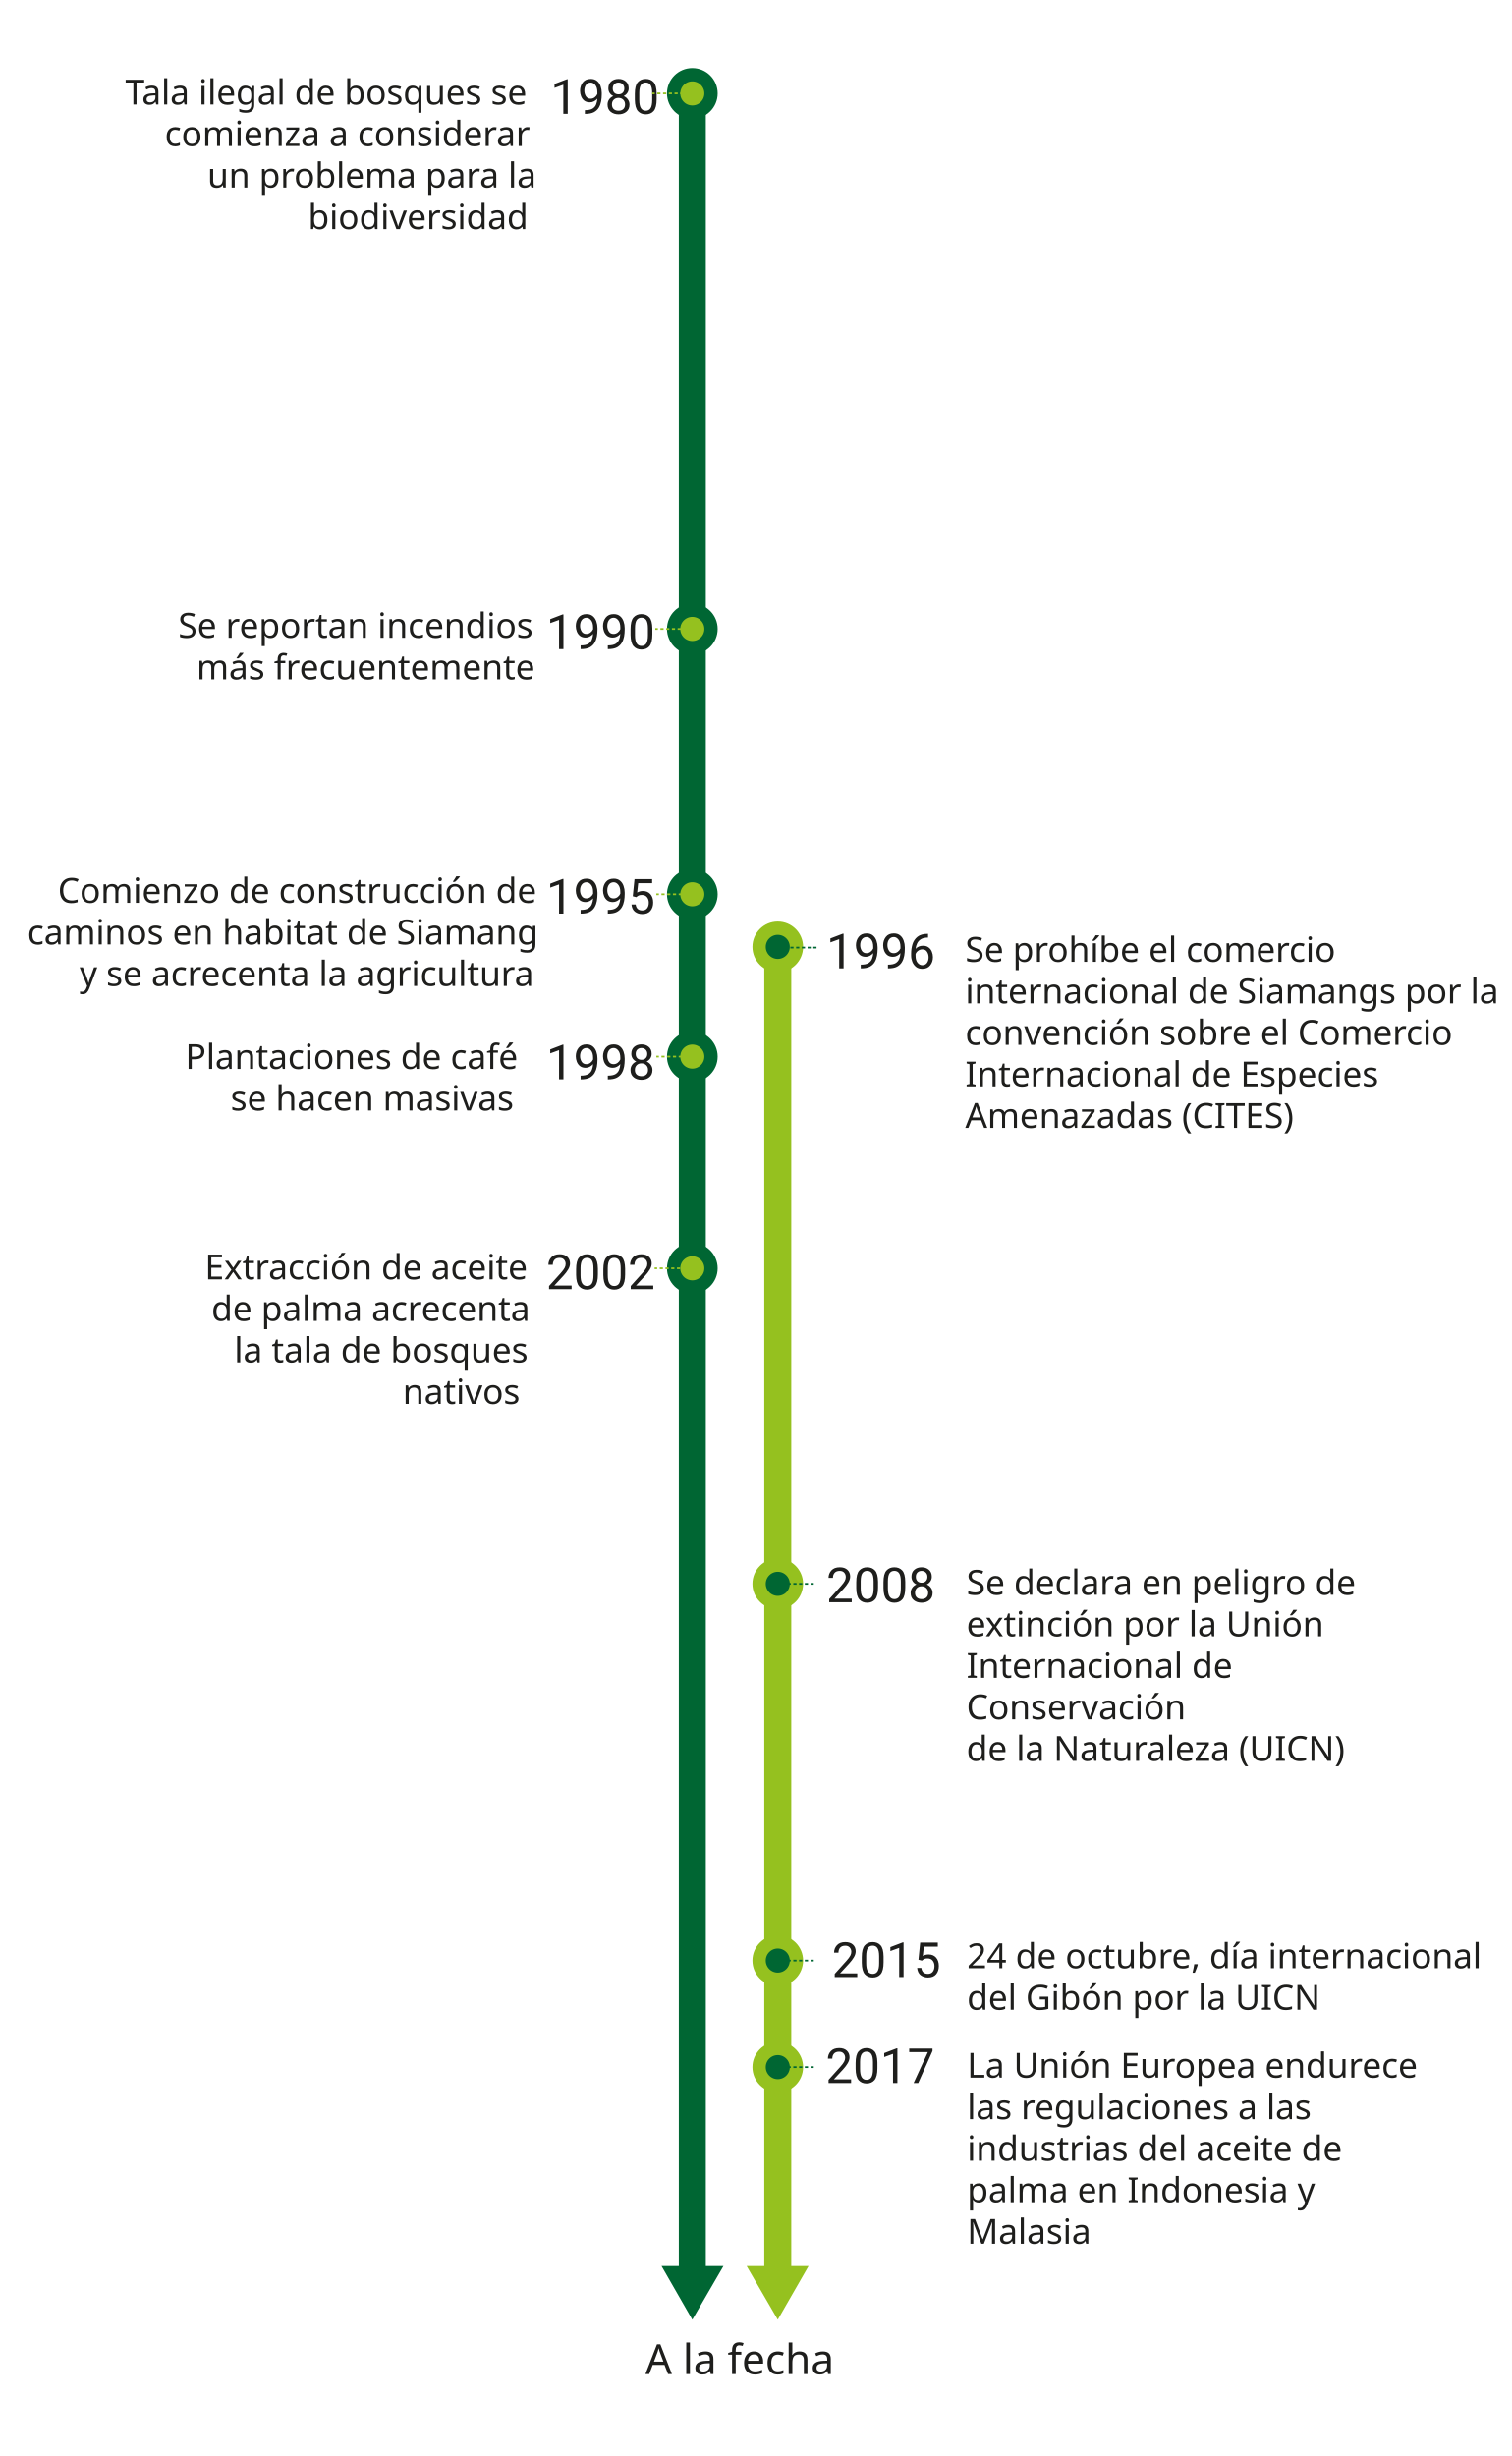
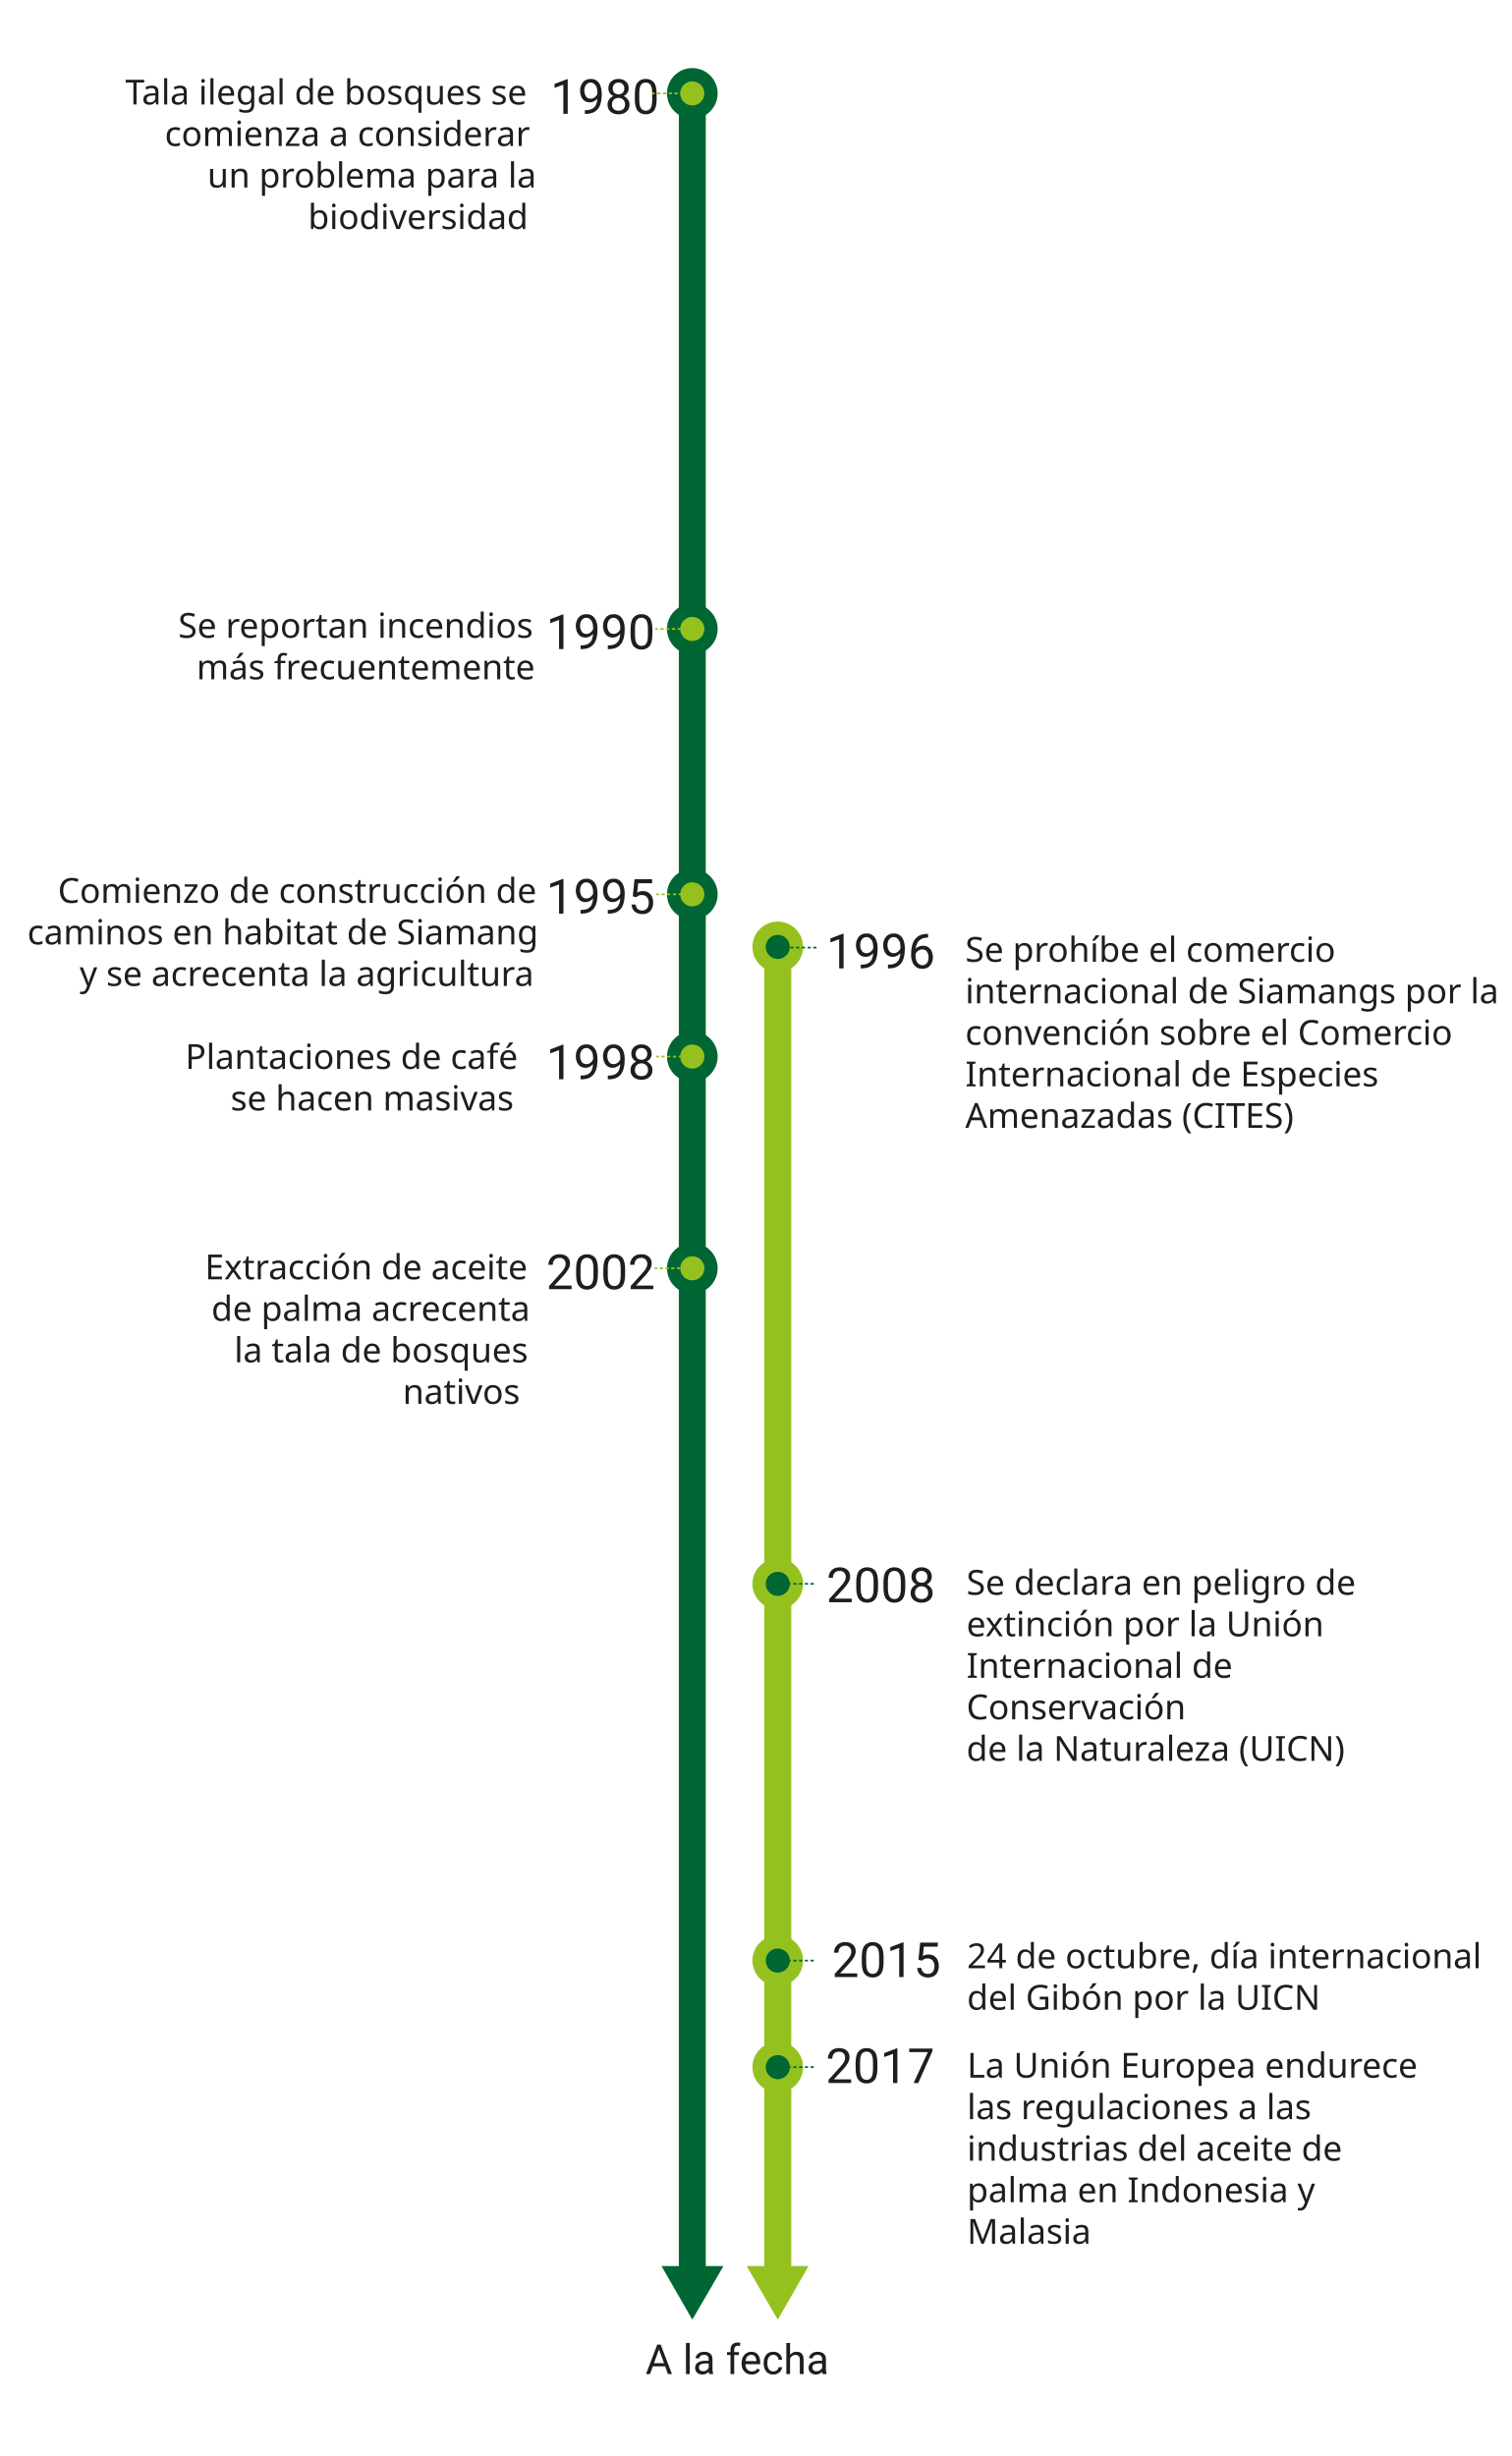
<svg xmlns="http://www.w3.org/2000/svg" version="1.1" x="0px" y="0px" viewBox="0 0 436.8 709.9" style="enable-background:new 0 0 436.8 709.9;" xml:space="preserve">
  <style type="text/css">
	.st0{fill:#1E1E1C;}
	.st1{font-family:'Roboto-Regular', sans-serif;}
	.st2{font-size:10px;}
	.st3{fill:none;}
	.st4{font-family:'Roboto', sans-serif;}
	.st5{font-size:14px;}
	.st6{font-size:12px;}
	.st7{fill:none;stroke:#95C11F;stroke-width:7.8;stroke-miterlimit:10;}
	.st8{fill:#95C11F;}
	.st9{fill:none;stroke:#006633;stroke-width:7.8;stroke-miterlimit:10;}
	.st10{fill:#006633;}
	.st11{fill:#95C11F;stroke:#006633;stroke-width:3.846;stroke-miterlimit:10;}
	.st12{fill:#006633;stroke:#95C11F;stroke-width:3.846;stroke-miterlimit:10;}
	.st13{fill:none;stroke:#006633;stroke-width:0.5;stroke-miterlimit:10;stroke-dasharray:0.922,0.738;}
	.st14{fill:none;stroke:#95C11F;stroke-width:0.5;stroke-miterlimit:10;stroke-dasharray:0.922,0.738;}
</style>
  <g id="textos">
    <g id="Tala_ilegal_de_bosques_se_comienza_a_considerar_un_problema_para_la_biodiversidad">
      <text transform="matrix(1 0 0 1 36.2274 30.1971)">
        <tspan x="0" y="0" class="st0 st1 st2">Tala ilegal de bosques se</tspan>
        <tspan x="11.4" y="12" class="st0 st1 st2">comienza a considerar</tspan>
        <tspan x="23.7" y="24" class="st0 st1 st2">un problema para la</tspan>
        <tspan x="52.8" y="36" class="st0 st1 st2">biodiversidad</tspan>
      </text>
    </g>
    <g>
      <text transform="matrix(1 0 0 1 51.5055 184.353)">
        <tspan x="0" y="0" class="st0 st1 st2">Se reportan incendios</tspan>
        <tspan x="5.3" y="12" class="st0 st1 st2">más frecuentemente</tspan>
      </text>
    </g>
    <g>
      <rect x="5.4" y="252.4" class="st3" width="144.3" height="64.7" />
      <text transform="matrix(1 0 0 1 16.7117 260.9743)">
        <tspan x="0" y="0" class="st0 st1 st2">Comienzo de construcción de </tspan>
        <tspan x="-8.8" y="12" class="st0 st1 st2">caminos en habitat de Siamang </tspan>
        <tspan x="6.3" y="24" class="st0 st1 st2">y se acrecenta la agricultura</tspan>
      </text>
    </g>
    <g>
      <text transform="matrix(1 0 0 1 53.5391 308.9668)">
        <tspan x="0" y="0" class="st0 st1 st2">Plantaciones de café</tspan>
        <tspan x="13.1" y="12" class="st0 st1 st2">se hacen masivas</tspan>
      </text>
    </g>
    <g>
      <rect x="18.3" y="361.2" class="st3" width="131.2" height="62.4" />
      <text transform="matrix(1 0 0 1 59.2007 369.7841)">
        <tspan x="0" y="0" class="st0 st1 st2">Extracción de aceite </tspan>
        <tspan x="1.9" y="12" class="st0 st1 st2">de palma acrecenta </tspan>
        <tspan x="8.5" y="24" class="st0 st1 st2">la tala de bosques </tspan>
        <tspan x="57.2" y="36" class="st0 st1 st2">nativos</tspan>
      </text>
    </g>
    <g>
      <rect x="279" y="269.5" class="st3" width="157.9" height="66.4" />
      <text transform="matrix(1 0 0 1 278.9825 278.0096)">
        <tspan x="0" y="0" class="st0 st1 st2">Se prohíbe el comercio </tspan>
        <tspan x="0" y="12" class="st0 st1 st2">internacional de Siamangs por la </tspan>
        <tspan x="0" y="24" class="st0 st1 st2">convención sobre el Comercio </tspan>
        <tspan x="0" y="36" class="st0 st1 st2">Internacional de Especies </tspan>
        <tspan x="0" y="48" class="st0 st1 st2">Amenazadas (CITES)</tspan>
      </text>
    </g>
    <g>
      <rect x="279.3" y="452.4" class="st3" width="133.7" height="63.4" />
      <text transform="matrix(1 0 0 1 279.3333 460.9677)">
        <tspan x="0" y="0" class="st0 st1 st2">Se declara en peligro de </tspan>
        <tspan x="0" y="12" class="st0 st1 st2">extinción por la Unión </tspan>
        <tspan x="0" y="24" class="st0 st1 st2">Internacional de </tspan>
        <tspan x="0" y="36" class="st0 st1 st2">Conservación</tspan>
        <tspan x="0" y="48" class="st0 st1 st2">de la Naturaleza (UICN)</tspan>
      </text>
    </g>
    <g>
      <rect x="279.5" y="560.4" class="st3" width="145.4" height="57.5" />
      <text transform="matrix(1 0 0 1 279.4844 568.9102)">
        <tspan x="0" y="0" class="st0 st1 st2">24 de octubre, día internacional </tspan>
        <tspan x="0" y="12" class="st0 st1 st2">del Gibón por la UICN</tspan>
      </text>
    </g>
    <g>
      <rect x="279.5" y="592" class="st3" width="133" height="81.8" />
      <text transform="matrix(1 0 0 1 279.5137 600.5416)">
        <tspan x="0" y="0" class="st0 st1 st2">La Unión Europea endurece </tspan>
        <tspan x="0" y="12" class="st0 st1 st2">las regulaciones a las </tspan>
        <tspan x="0" y="24" class="st0 st1 st2">industrias del aceite de </tspan>
        <tspan x="0" y="36" class="st0 st1 st2">palma en Indonesia y </tspan>
        <tspan x="0" y="48" class="st0 st1 st2">Malasia</tspan>
      </text>
    </g>
    <g>
      <text transform="matrix(1 0 0 1 159.1028 32.9071)" class="st0 st4 st5">1980</text>
    </g>
    <g>
      <text transform="matrix(1 0 0 1 157.8668 187.6142)" class="st0 st4 st5">1990</text>
    </g>
    <g>
      <text transform="matrix(1 0 0 1 157.8672 264.078)" class="st0 st4 st5">1995</text>
    </g>
    <g>
      <text transform="matrix(1 0 0 1 157.8668 311.9668)" class="st0 st4 st5">1998</text>
    </g>
    <g>
      <text transform="matrix(1 0 0 1 157.8666 372.6288)" class="st0 st4 st5">2002</text>
    </g>
    <g>
      <text transform="matrix(1 0 0 1 238.8357 279.9017)" class="st0 st4 st5">1996</text>
    </g>
    <g>
      <text transform="matrix(1 0 0 1 238.8357 463.1178)" class="st0 st4 st5">2008</text>
    </g>
    <g>
      <text transform="matrix(1 0 0 1 236.961 571.452)" class="st0 st4 st5"> 2015</text>
    </g>
    <g>
      <text transform="matrix(1 0 0 1 235.1799 602.0809)" class="st0 st4 st5"> 2017</text>
    </g>
    <g>
-       <text transform="matrix(1 0 0 1 186.5465 686.2249)" class="st0 st1 st6">A la fecha</text>
+       <text transform="matrix(1 0 0 1 186.5465 686.2249)" class="st0 st4 st6">A la fecha</text>
    </g>
  </g>
  <g id="linea">
    <g>
      <g>
        <g>
          <line class="st7" x1="224.8" y1="268.4" x2="224.8" y2="657.6" />
          <g>
            <polygon class="st8" points="215.8,655 224.8,670.5 233.7,655      " />
          </g>
        </g>
      </g>
      <g>
        <g>
          <line class="st9" x1="200.1" y1="21.6" x2="200.1" y2="657.6" />
          <g>
            <polygon class="st10" points="191.2,655 200.1,670.5 209.1,655      " />
          </g>
        </g>
      </g>
      <circle class="st11" cx="200.1" cy="27" r="5.4" />
      <circle class="st11" cx="200.1" cy="181.8" r="5.4" />
      <circle class="st11" cx="200.1" cy="258.5" r="5.4" />
      <circle class="st12" cx="224.8" cy="273.7" r="5.4" />
      <circle class="st12" cx="224.8" cy="457.8" r="5.4" />
      <circle class="st12" cx="224.8" cy="566.7" r="5.4" />
      <circle class="st12" cx="224.8" cy="597.5" r="5.4" />
      <circle class="st11" cx="200.1" cy="305.4" r="5.4" />
      <circle class="st11" cx="200.1" cy="366.6" r="5.4" />
      <line class="st13" x1="236" y1="273.9" x2="225.3" y2="273.9" />
      <line class="st14" x1="199.9" y1="366.6" x2="189.2" y2="366.6" />
      <line class="st13" x1="235.2" y1="566.7" x2="224.6" y2="566.7" />
      <line class="st13" x1="235.2" y1="457.8" x2="224.6" y2="457.8" />
      <line class="st13" x1="235.2" y1="597.5" x2="224.6" y2="597.5" />
      <line class="st14" x1="200.4" y1="258.5" x2="189.7" y2="258.5" />
      <line class="st14" x1="200.4" y1="305.4" x2="189.7" y2="305.4" />
      <line class="st14" x1="200.1" y1="181.8" x2="189.4" y2="181.8" />
      <line class="st14" x1="199.2" y1="27" x2="188.5" y2="27" />
    </g>
  </g>
</svg>
